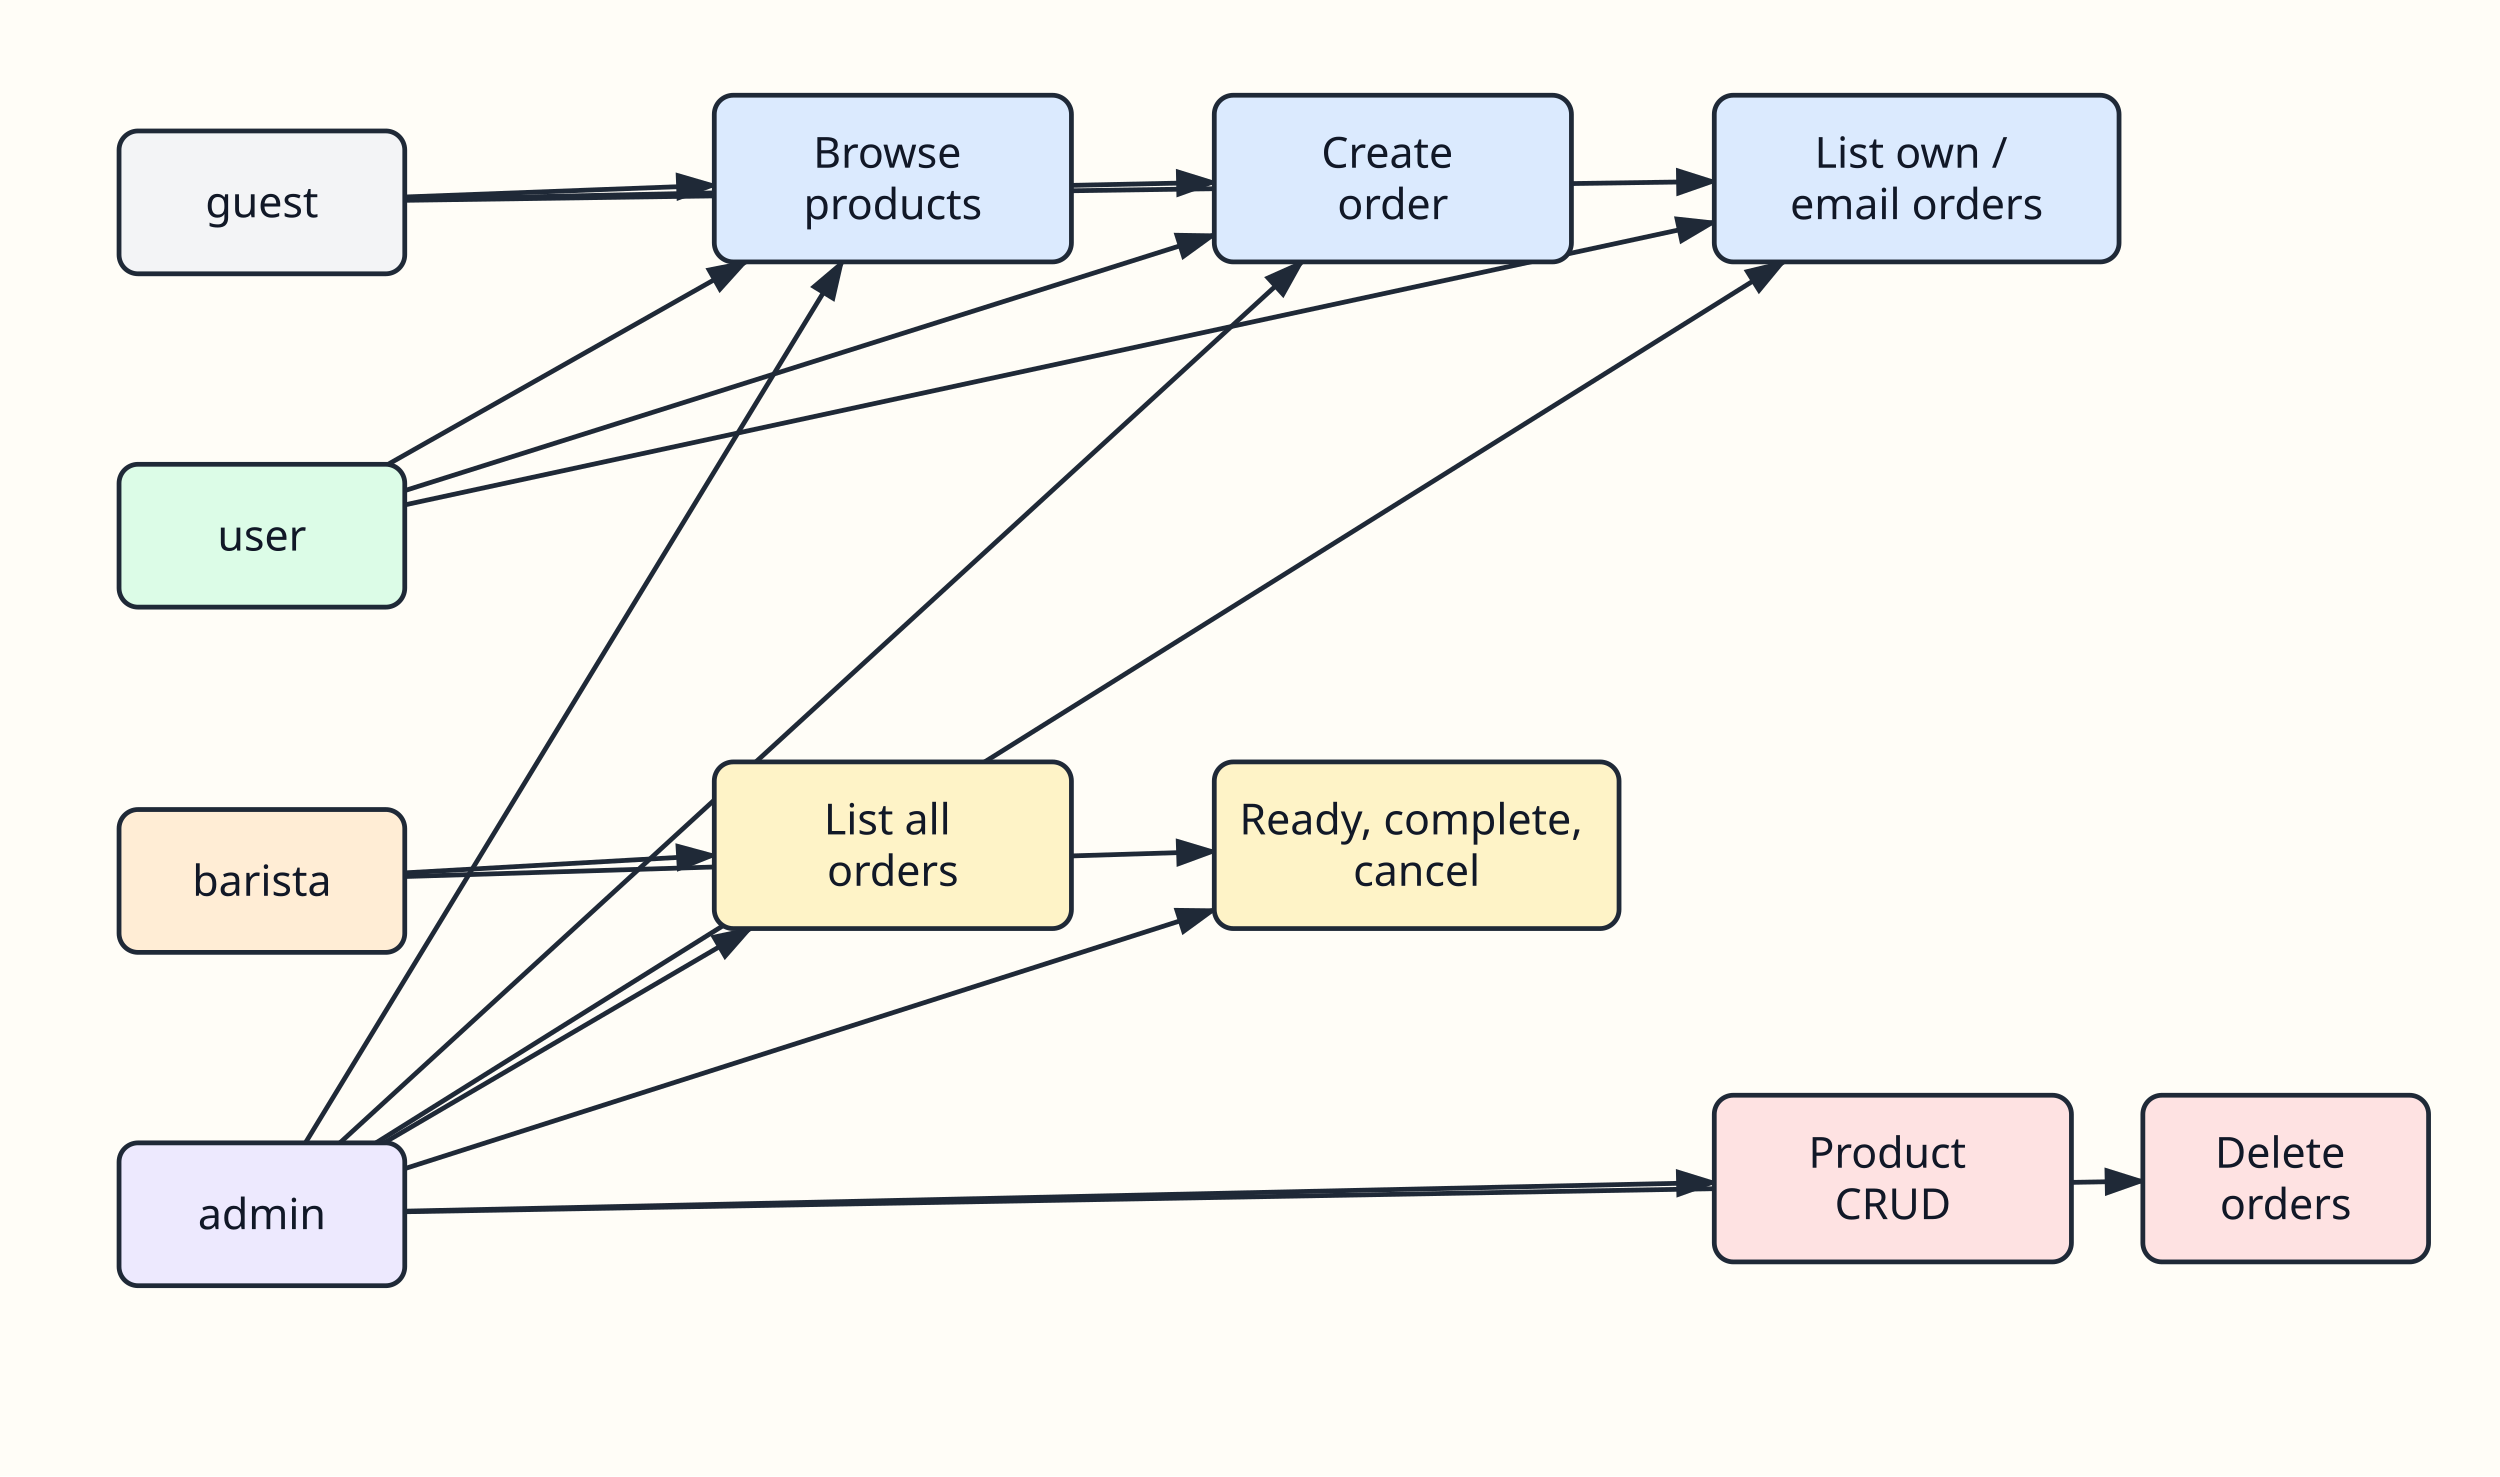
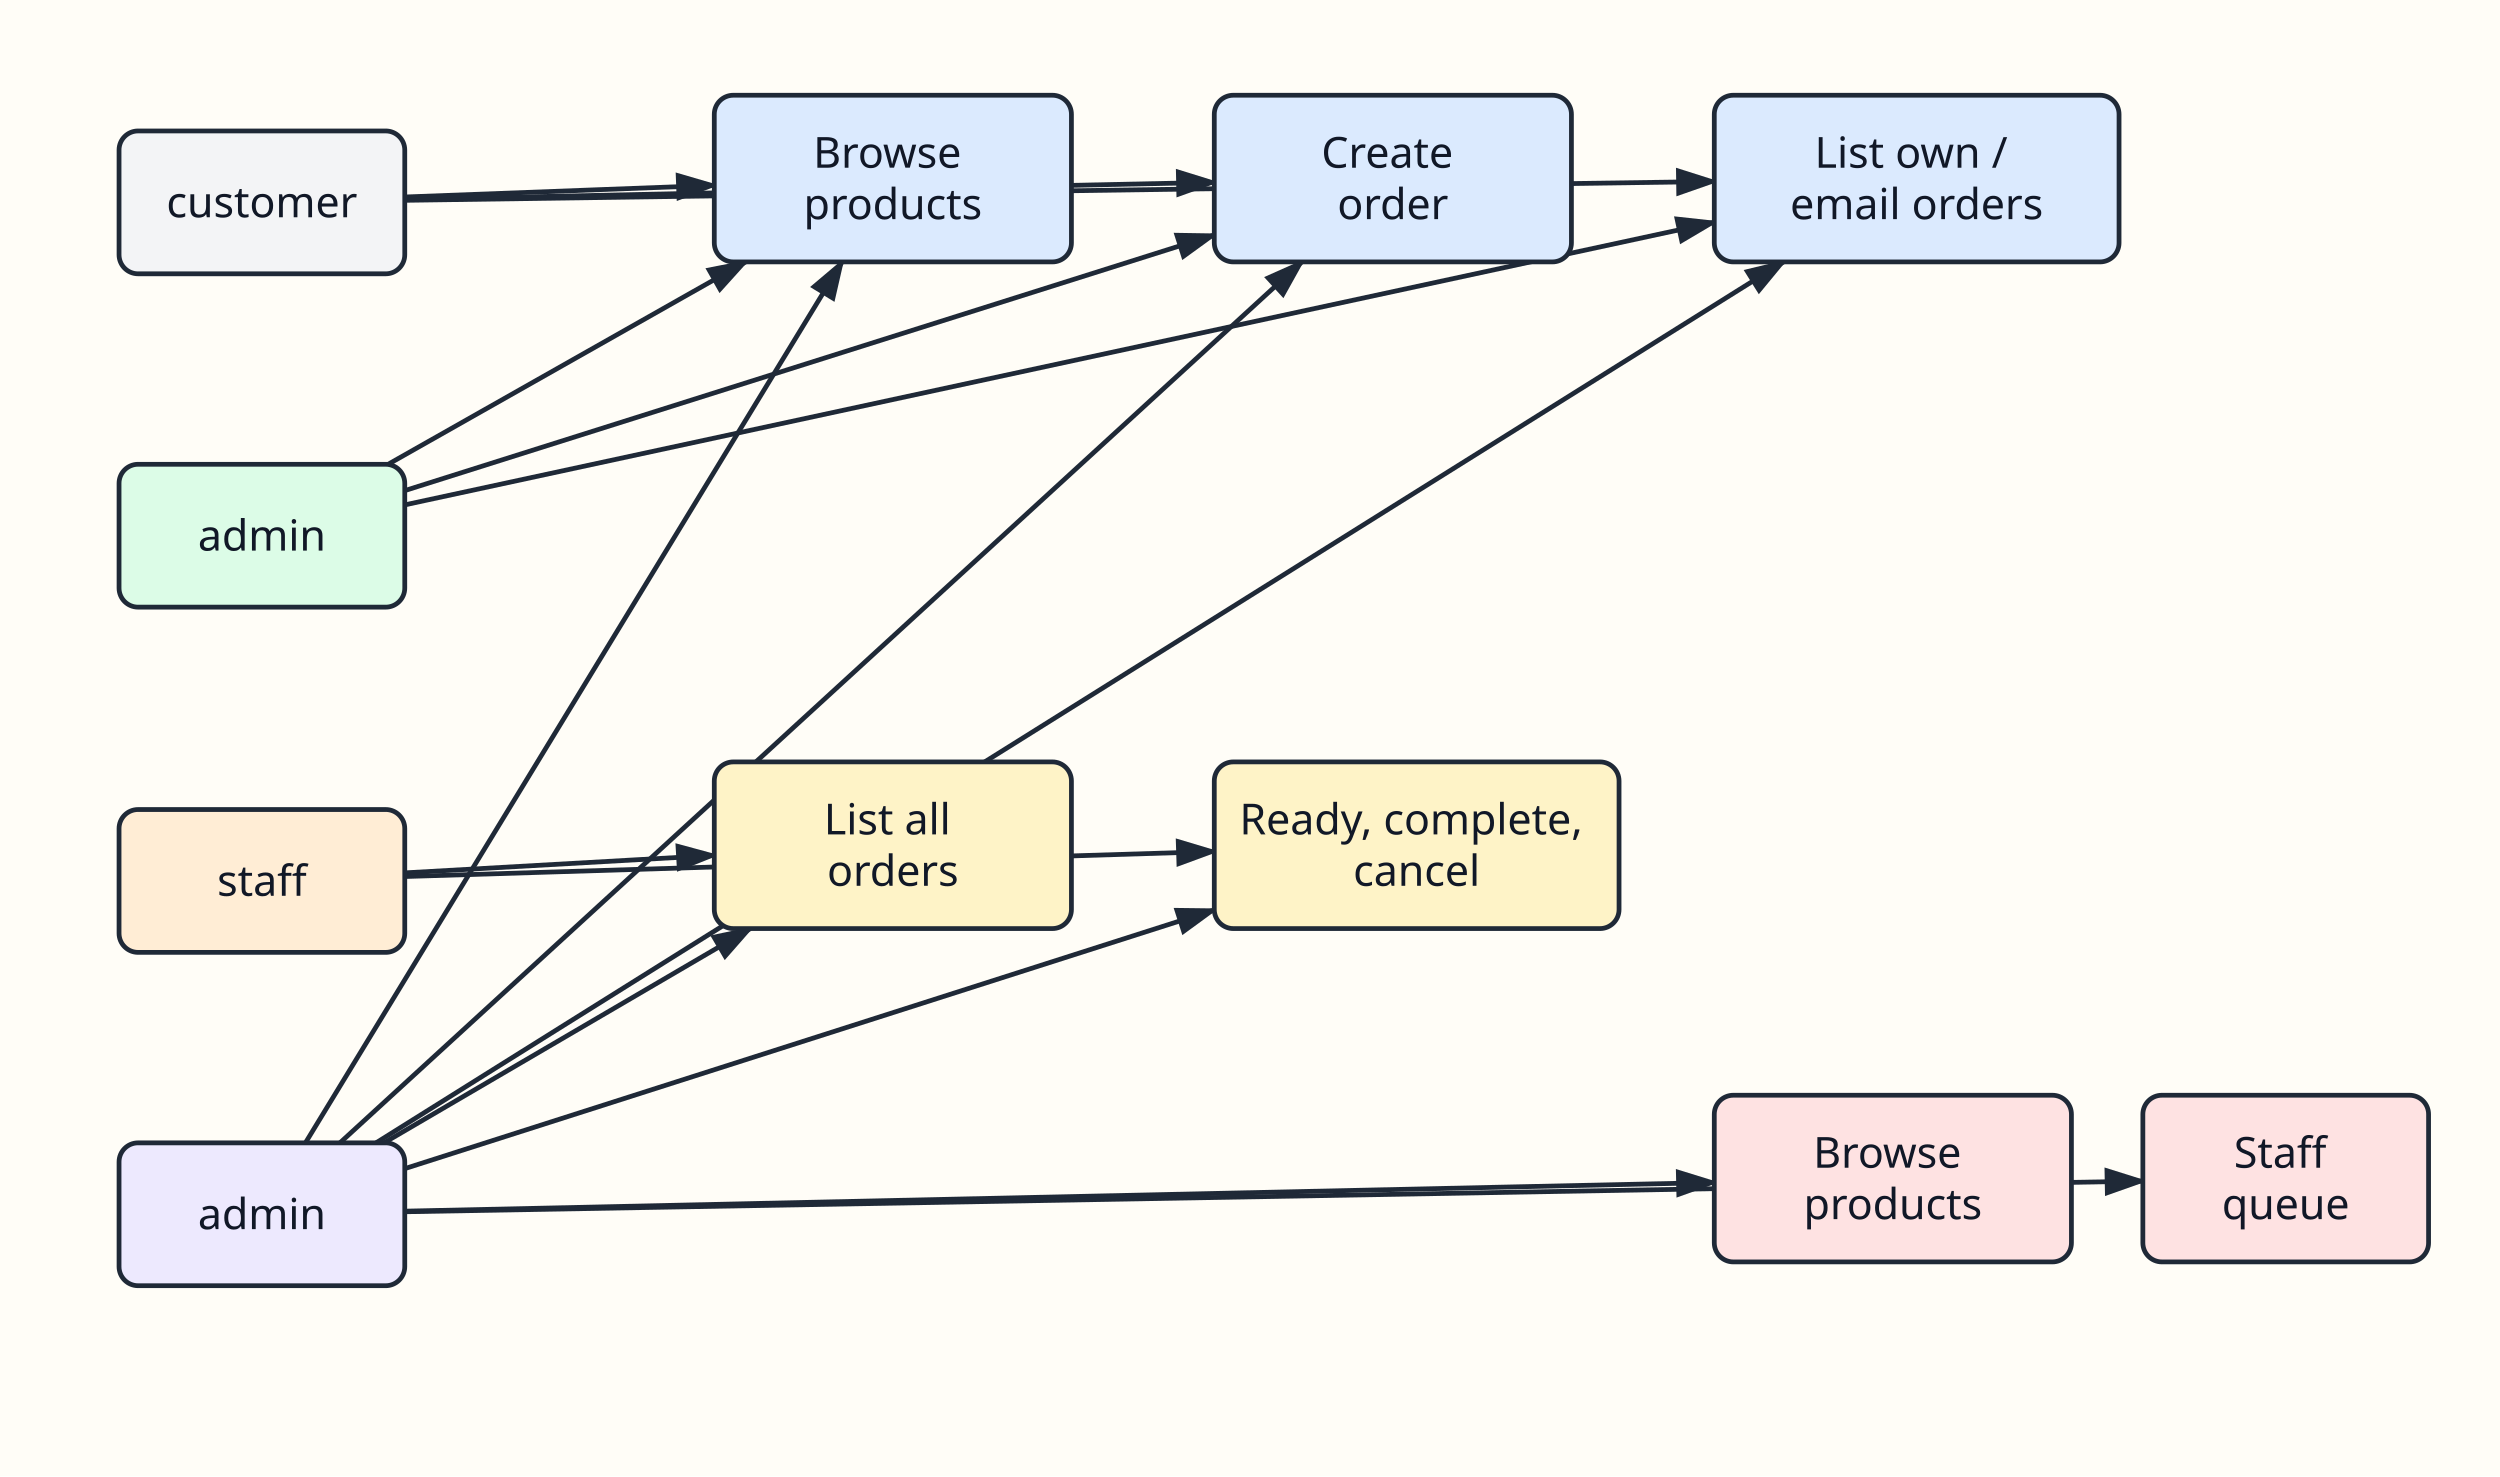
<svg xmlns="http://www.w3.org/2000/svg" width="1050" height="620" viewBox="0 0 1050 620" role="img">
  <defs>
    <marker id="arrow" markerWidth="10" markerHeight="10" refX="8" refY="3" orient="auto" markerUnits="strokeWidth">
      <path d="M0,0 L0,6 L9,3 z" fill="#1f2937" />
    </marker>
  </defs>
  <rect width="100%" height="100%" fill="#fffdf7" />
  <line x1="170" y1="82.736" x2="300" y2="77.83" stroke="#1f2937" stroke-width="2" marker-end="url(#arrow)" />
  <line x1="170" y1="83.737" x2="510" y2="76.579" stroke="#1f2937" stroke-width="2" marker-end="url(#arrow)" />
  <line x1="170" y1="84.137" x2="720" y2="76.223" stroke="#1f2937" stroke-width="2" marker-end="url(#arrow)" />
  <line x1="163" y1="195" x2="313.167" y2="110" stroke="#1f2937" stroke-width="2" marker-end="url(#arrow)" />
  <line x1="170" y1="206.053" x2="510" y2="98.684" stroke="#1f2937" stroke-width="2" marker-end="url(#arrow)" />
  <line x1="170" y1="212.05" x2="720" y2="93.345" stroke="#1f2937" stroke-width="2" marker-end="url(#arrow)" />
  <line x1="170" y1="366.604" x2="300" y2="359.245" stroke="#1f2937" stroke-width="2" marker-end="url(#arrow)" />
  <line x1="170" y1="368.144" x2="510" y2="357.629" stroke="#1f2937" stroke-width="2" marker-end="url(#arrow)" />
  <line x1="128.276" y1="480" x2="353.678" y2="110" stroke="#1f2937" stroke-width="2" marker-end="url(#arrow)" />
  <line x1="142.759" y1="480" x2="546.782" y2="110" stroke="#1f2937" stroke-width="2" marker-end="url(#arrow)" />
  <line x1="157.931" y1="480" x2="749.08" y2="110" stroke="#1f2937" stroke-width="2" marker-end="url(#arrow)" />
  <line x1="161.29" y1="480" x2="315.161" y2="390" stroke="#1f2937" stroke-width="2" marker-end="url(#arrow)" />
  <line x1="170" y1="490.825" x2="510" y2="382.165" stroke="#1f2937" stroke-width="2" marker-end="url(#arrow)" />
  <line x1="170" y1="508.686" x2="720" y2="496.642" stroke="#1f2937" stroke-width="2" marker-end="url(#arrow)" />
  <line x1="170" y1="508.941" x2="900" y2="496.059" stroke="#1f2937" stroke-width="2" marker-end="url(#arrow)" />
  <rect x="50" y="55" width="120" height="60" rx="8" fill="#f3f4f6" stroke="#1f2937" stroke-width="2" />
  <text x="110" y="85" text-anchor="middle" dominant-baseline="middle" font-family="Virgil, Segoe Print, Comic Sans MS, sans-serif" font-size="18" fill="#111827">
-     <tspan x="110" dy="0">guest</tspan>
+     <tspan x="110" dy="0">customer</tspan>
  </text>
  <rect x="50" y="195" width="120" height="60" rx="8" fill="#dcfce7" stroke="#1f2937" stroke-width="2" />
  <text x="110" y="225" text-anchor="middle" dominant-baseline="middle" font-family="Virgil, Segoe Print, Comic Sans MS, sans-serif" font-size="18" fill="#111827">
-     <tspan x="110" dy="0">user</tspan>
+     <tspan x="110" dy="0">admin</tspan>
  </text>
  <rect x="50" y="340" width="120" height="60" rx="8" fill="#ffedd5" stroke="#1f2937" stroke-width="2" />
  <text x="110" y="370" text-anchor="middle" dominant-baseline="middle" font-family="Virgil, Segoe Print, Comic Sans MS, sans-serif" font-size="18" fill="#111827">
-     <tspan x="110" dy="0">barista</tspan>
+     <tspan x="110" dy="0">staff</tspan>
  </text>
  <rect x="50" y="480" width="120" height="60" rx="8" fill="#ede9fe" stroke="#1f2937" stroke-width="2" />
  <text x="110" y="510" text-anchor="middle" dominant-baseline="middle" font-family="Virgil, Segoe Print, Comic Sans MS, sans-serif" font-size="18" fill="#111827">
    <tspan x="110" dy="0">admin</tspan>
  </text>
  <rect x="300" y="40" width="150" height="70" rx="8" fill="#dbeafe" stroke="#1f2937" stroke-width="2" />
  <text x="375" y="64.2" text-anchor="middle" dominant-baseline="middle" font-family="Virgil, Segoe Print, Comic Sans MS, sans-serif" font-size="18" fill="#111827">
    <tspan x="375" dy="0">Browse</tspan>
    <tspan x="375" dy="21.6">products</tspan>
  </text>
  <rect x="510" y="40" width="150" height="70" rx="8" fill="#dbeafe" stroke="#1f2937" stroke-width="2" />
  <text x="585" y="64.2" text-anchor="middle" dominant-baseline="middle" font-family="Virgil, Segoe Print, Comic Sans MS, sans-serif" font-size="18" fill="#111827">
    <tspan x="585" dy="0">Create</tspan>
    <tspan x="585" dy="21.6">order</tspan>
  </text>
  <rect x="720" y="40" width="170" height="70" rx="8" fill="#dbeafe" stroke="#1f2937" stroke-width="2" />
  <text x="805" y="64.2" text-anchor="middle" dominant-baseline="middle" font-family="Virgil, Segoe Print, Comic Sans MS, sans-serif" font-size="18" fill="#111827">
    <tspan x="805" dy="0">List own /</tspan>
    <tspan x="805" dy="21.6">email orders</tspan>
  </text>
  <rect x="300" y="320" width="150" height="70" rx="8" fill="#fef3c7" stroke="#1f2937" stroke-width="2" />
  <text x="375" y="344.2" text-anchor="middle" dominant-baseline="middle" font-family="Virgil, Segoe Print, Comic Sans MS, sans-serif" font-size="18" fill="#111827">
    <tspan x="375" dy="0">List all</tspan>
    <tspan x="375" dy="21.6">orders</tspan>
  </text>
  <rect x="510" y="320" width="170" height="70" rx="8" fill="#fef3c7" stroke="#1f2937" stroke-width="2" />
  <text x="595" y="344.2" text-anchor="middle" dominant-baseline="middle" font-family="Virgil, Segoe Print, Comic Sans MS, sans-serif" font-size="18" fill="#111827">
    <tspan x="595" dy="0">Ready, complete,</tspan>
    <tspan x="595" dy="21.6">cancel</tspan>
  </text>
  <rect x="720" y="460" width="150" height="70" rx="8" fill="#fee2e2" stroke="#1f2937" stroke-width="2" />
  <text x="795" y="484.2" text-anchor="middle" dominant-baseline="middle" font-family="Virgil, Segoe Print, Comic Sans MS, sans-serif" font-size="18" fill="#111827">
-     <tspan x="795" dy="0">Product</tspan>
-     <tspan x="795" dy="21.6">CRUD</tspan>
+     <tspan x="795" dy="0">Browse</tspan>
+     <tspan x="795" dy="21.6">products</tspan>
  </text>
  <rect x="900" y="460" width="120" height="70" rx="8" fill="#fee2e2" stroke="#1f2937" stroke-width="2" />
  <text x="960" y="484.2" text-anchor="middle" dominant-baseline="middle" font-family="Virgil, Segoe Print, Comic Sans MS, sans-serif" font-size="18" fill="#111827">
-     <tspan x="960" dy="0">Delete</tspan>
-     <tspan x="960" dy="21.6">orders</tspan>
+     <tspan x="960" dy="0">Staff</tspan>
+     <tspan x="960" dy="21.6">queue</tspan>
  </text>
</svg>
